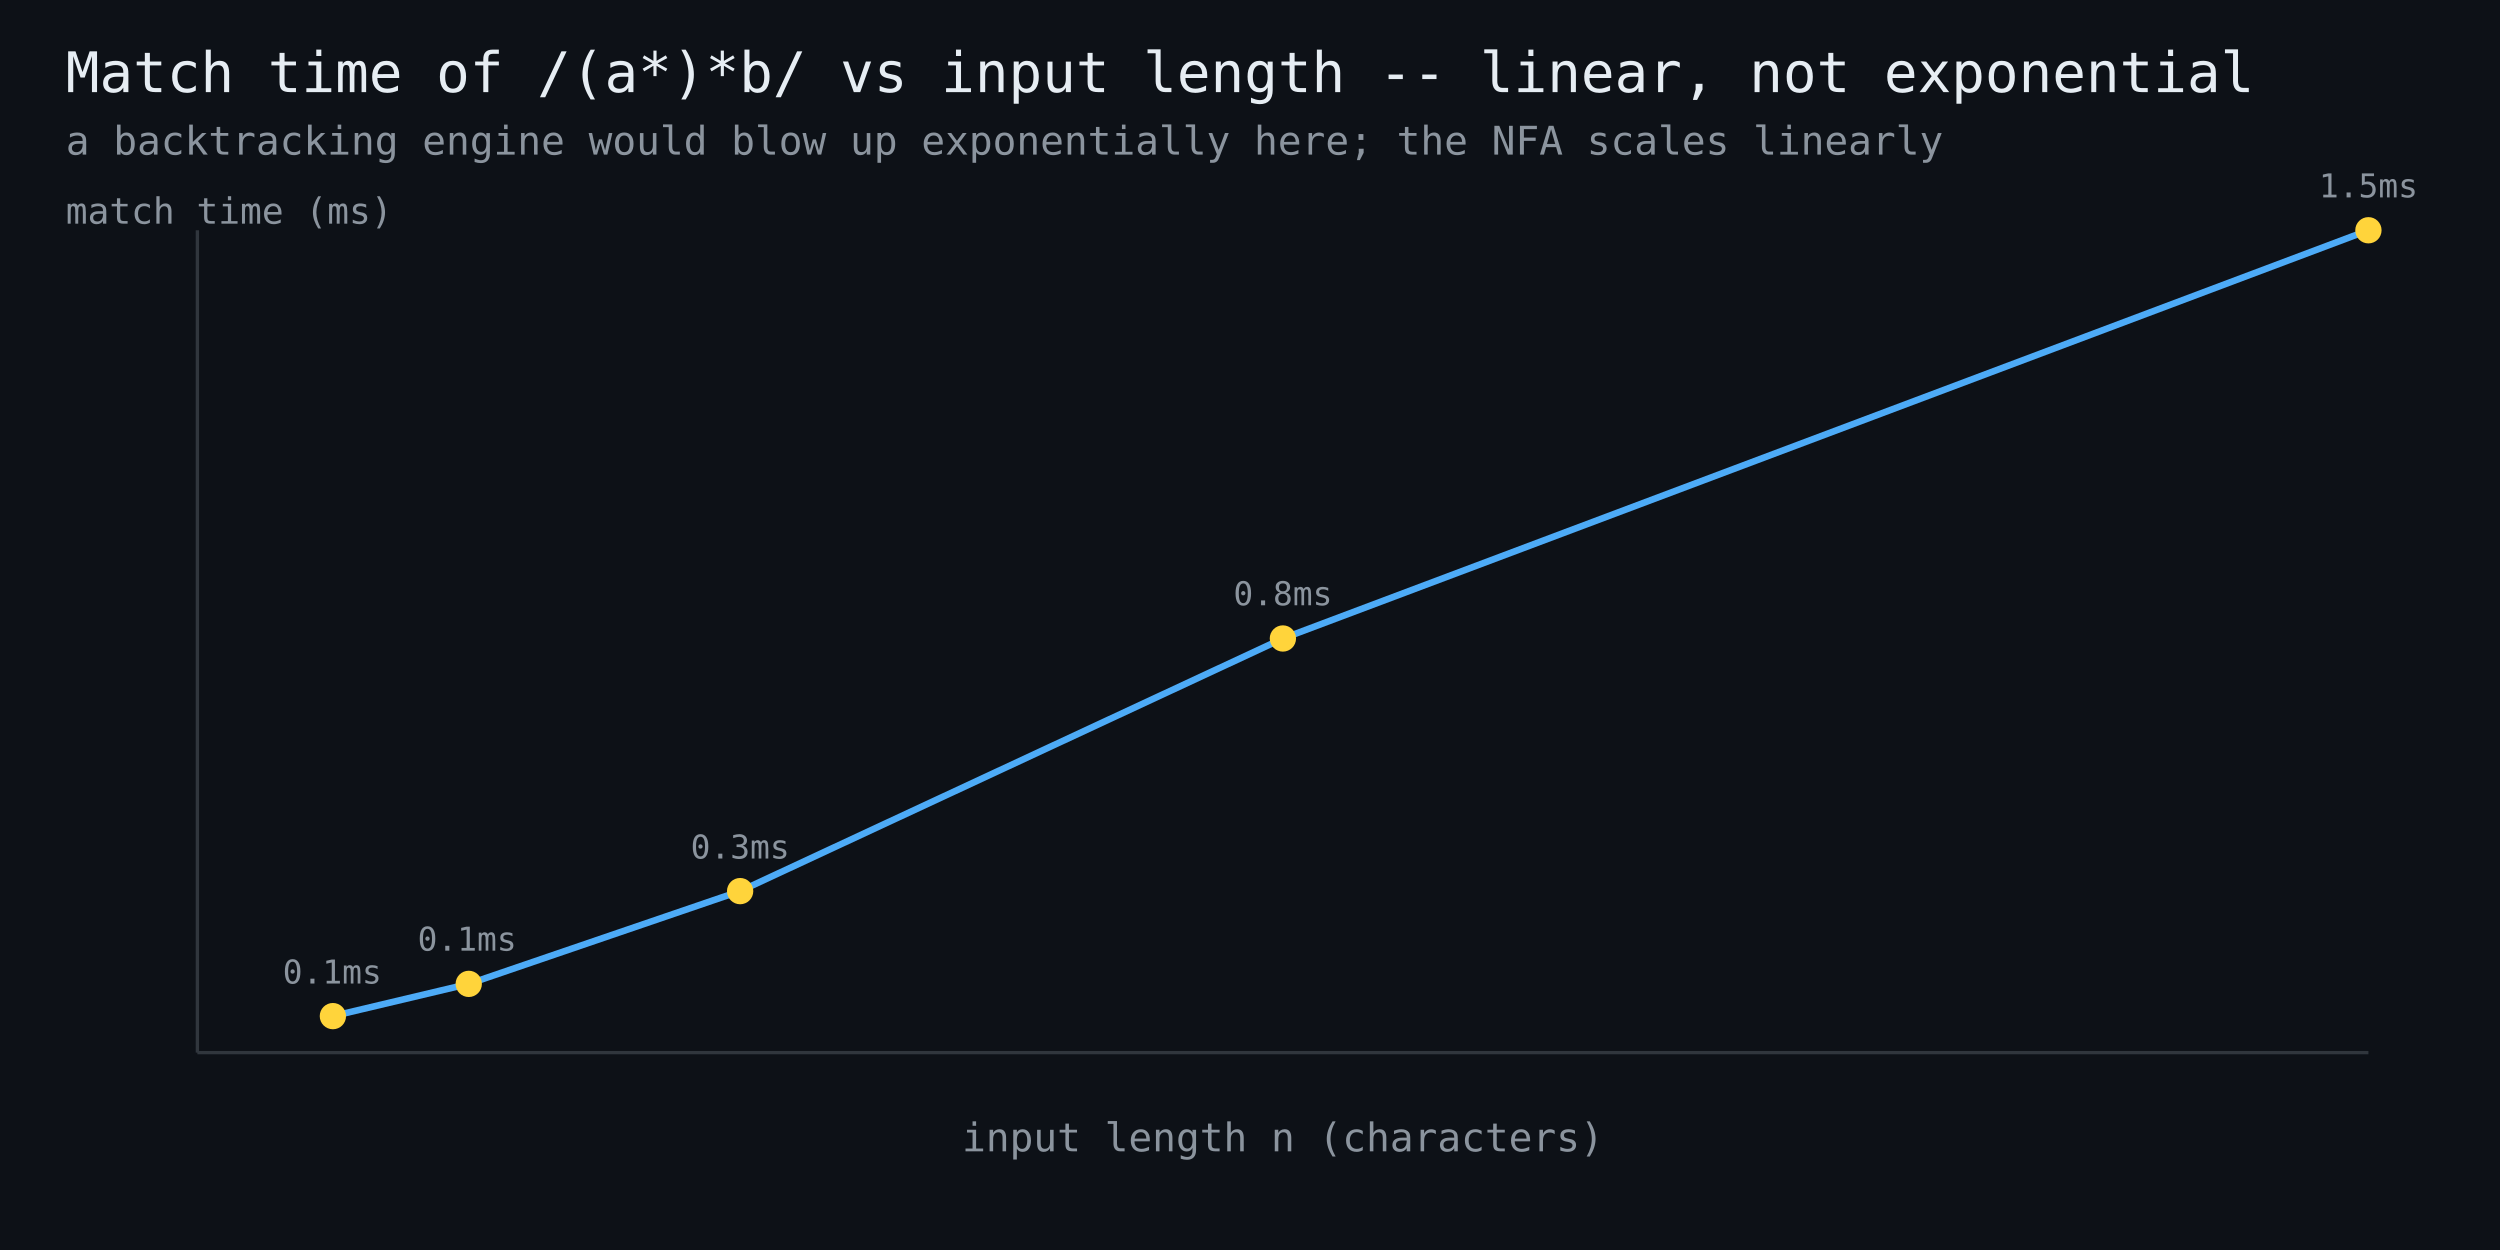
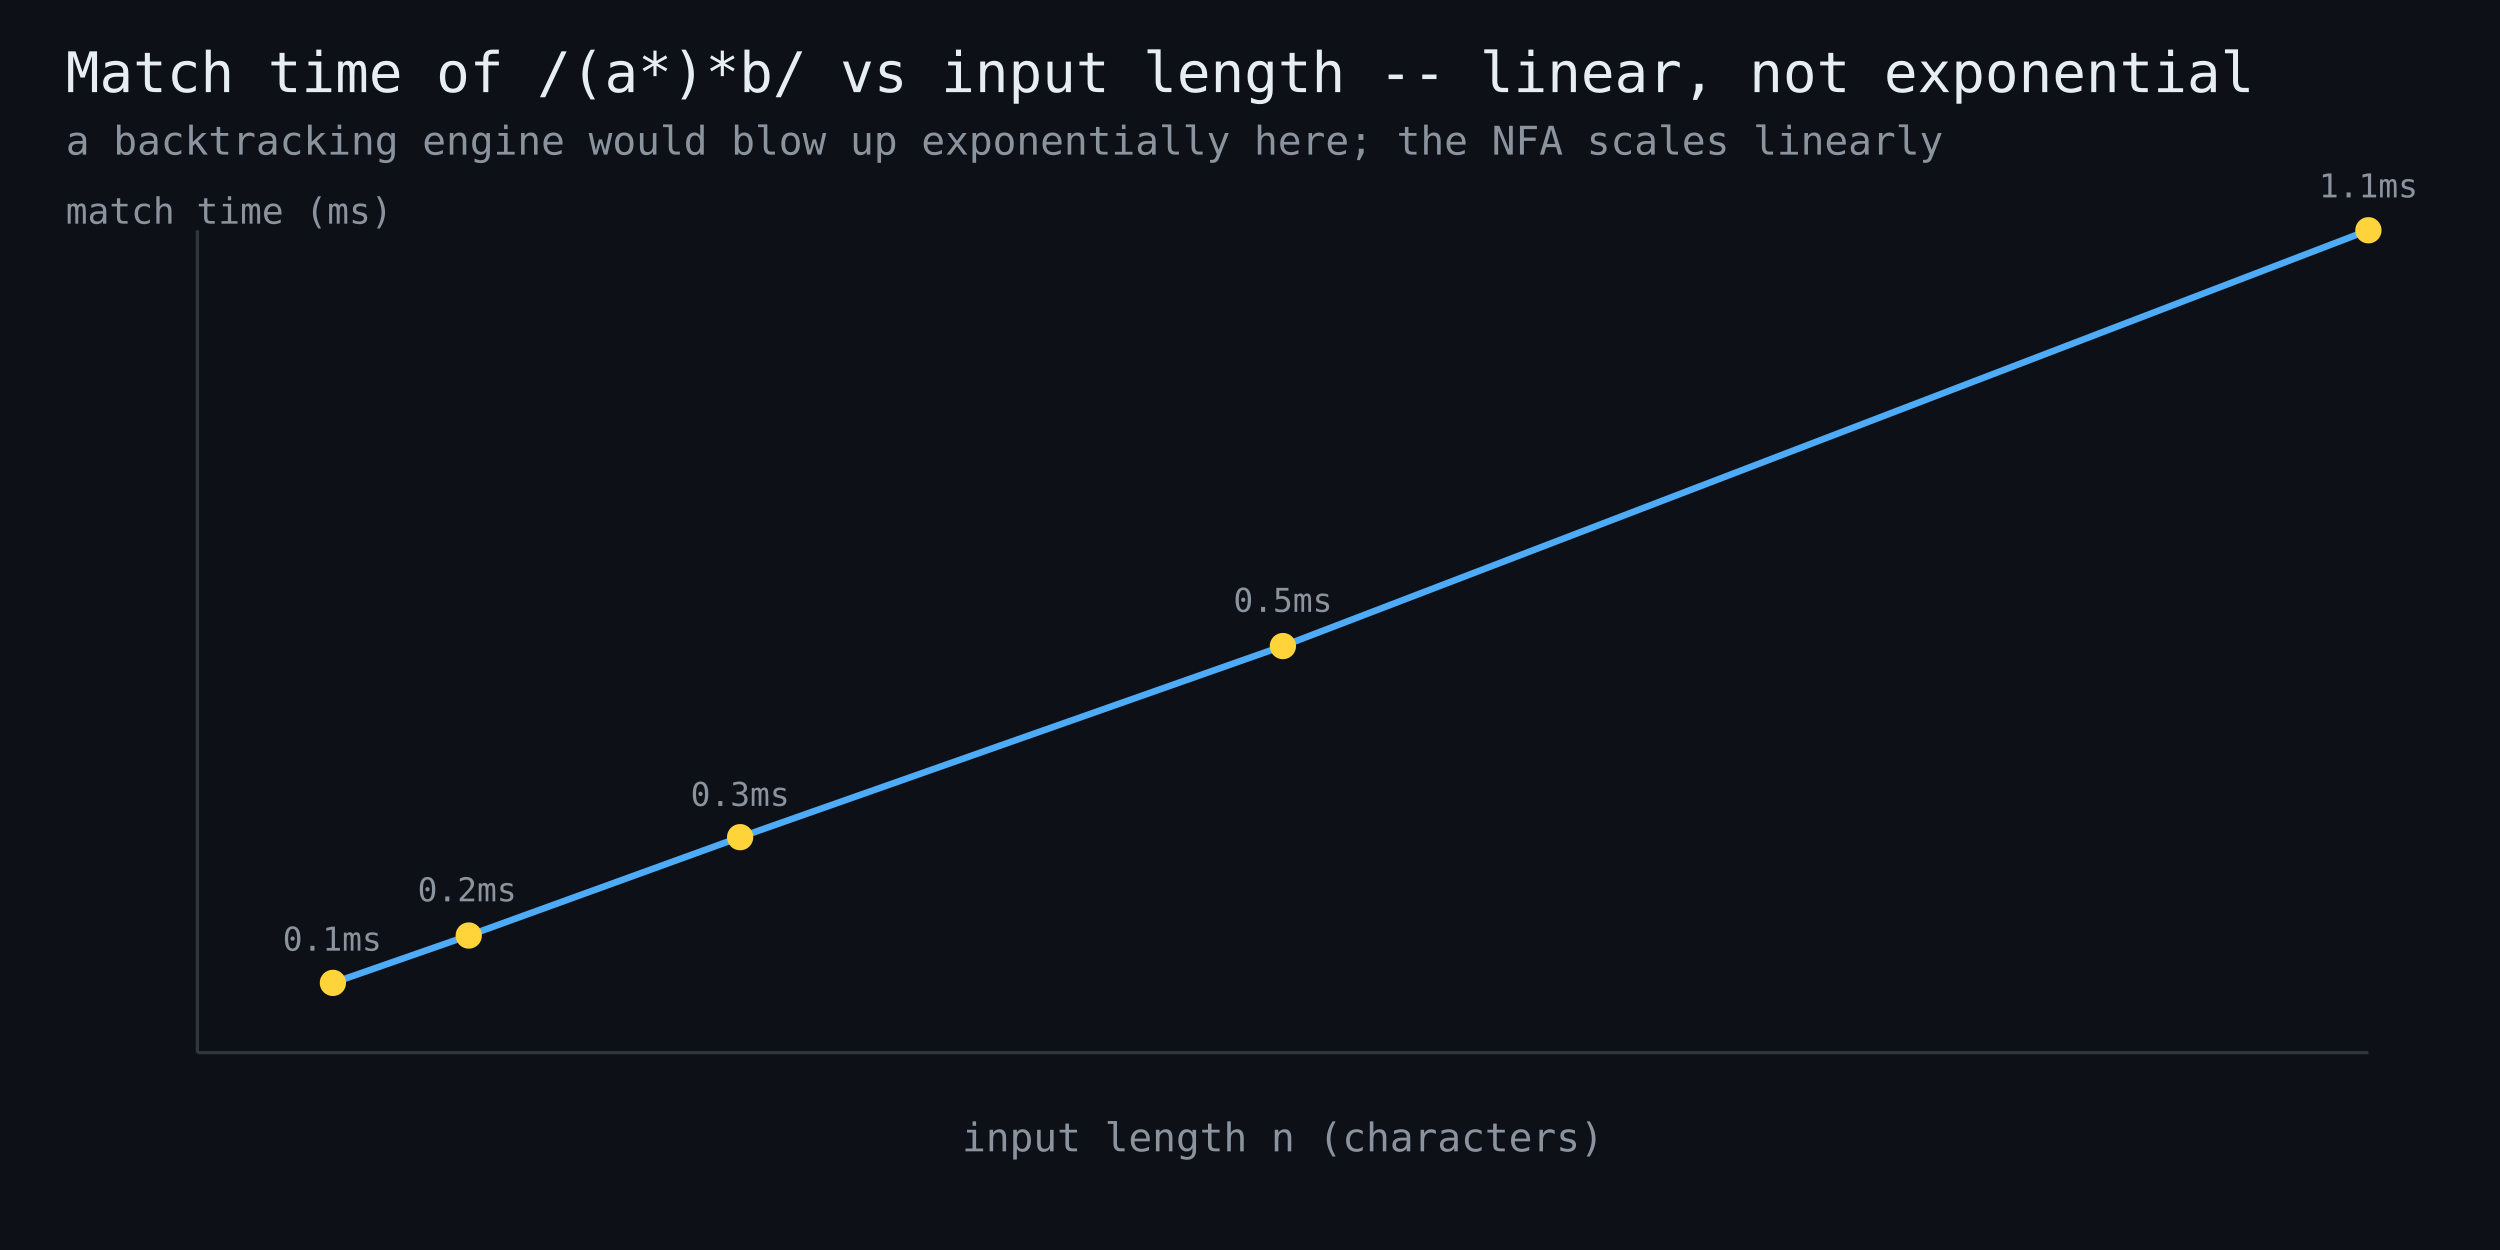
<svg xmlns="http://www.w3.org/2000/svg" width="760" height="380" viewBox="0 0 760 380" font-family="monospace">
  <rect width="760" height="380" fill="#0d1117" />
  <text x="20" y="28" fill="#e6edf3" font-size="17">Match time of /(a*)*b/ vs input length -- linear, not exponential</text>
  <text x="20" y="47" fill="#8b949e" font-size="12">a backtracking engine would blow up exponentially here; the NFA scales linearly</text>
  <line x1="60" y1="320" x2="720" y2="320" stroke="#30363d" stroke-width="1" />
  <line x1="60" y1="320" x2="60" y2="70" stroke="#30363d" stroke-width="1" />
-   <polyline points="101.2,308.9 142.5,299.1 225.0,270.9 390.0,194.1 720.0,70.0" fill="none" stroke="#4dabf7" stroke-width="2" />
-   <circle cx="101.2" cy="308.9" r="4" fill="#ffd43b" />
-   <text x="101" y="299" fill="#8b949e" font-size="10" text-anchor="middle">0.1ms</text>
-   <circle cx="142.5" cy="299.1" r="4" fill="#ffd43b" />
-   <text x="142" y="289" fill="#8b949e" font-size="10" text-anchor="middle">0.1ms</text>
-   <circle cx="225.0" cy="270.9" r="4" fill="#ffd43b" />
-   <text x="225" y="261" fill="#8b949e" font-size="10" text-anchor="middle">0.3ms</text>
-   <circle cx="390.0" cy="194.1" r="4" fill="#ffd43b" />
-   <text x="390" y="184" fill="#8b949e" font-size="10" text-anchor="middle">0.8ms</text>
+   <polyline points="101.2,298.8 142.5,284.4 225.0,254.5 390.0,196.4 720.0,70.0" fill="none" stroke="#4dabf7" stroke-width="2" />
+   <circle cx="101.2" cy="298.8" r="4" fill="#ffd43b" />
+   <text x="101" y="289" fill="#8b949e" font-size="10" text-anchor="middle">0.1ms</text>
+   <circle cx="142.5" cy="284.4" r="4" fill="#ffd43b" />
+   <text x="142" y="274" fill="#8b949e" font-size="10" text-anchor="middle">0.2ms</text>
+   <circle cx="225.0" cy="254.5" r="4" fill="#ffd43b" />
+   <text x="225" y="245" fill="#8b949e" font-size="10" text-anchor="middle">0.3ms</text>
+   <circle cx="390.0" cy="196.4" r="4" fill="#ffd43b" />
+   <text x="390" y="186" fill="#8b949e" font-size="10" text-anchor="middle">0.5ms</text>
  <circle cx="720.0" cy="70.0" r="4" fill="#ffd43b" />
-   <text x="720" y="60" fill="#8b949e" font-size="10" text-anchor="middle">1.5ms</text>
+   <text x="720" y="60" fill="#8b949e" font-size="10" text-anchor="middle">1.1ms</text>
  <text x="390" y="350" fill="#8b949e" font-size="12" text-anchor="middle">input length n (characters)</text>
  <text x="20" y="68" fill="#8b949e" font-size="11">match time (ms)</text>
</svg>
